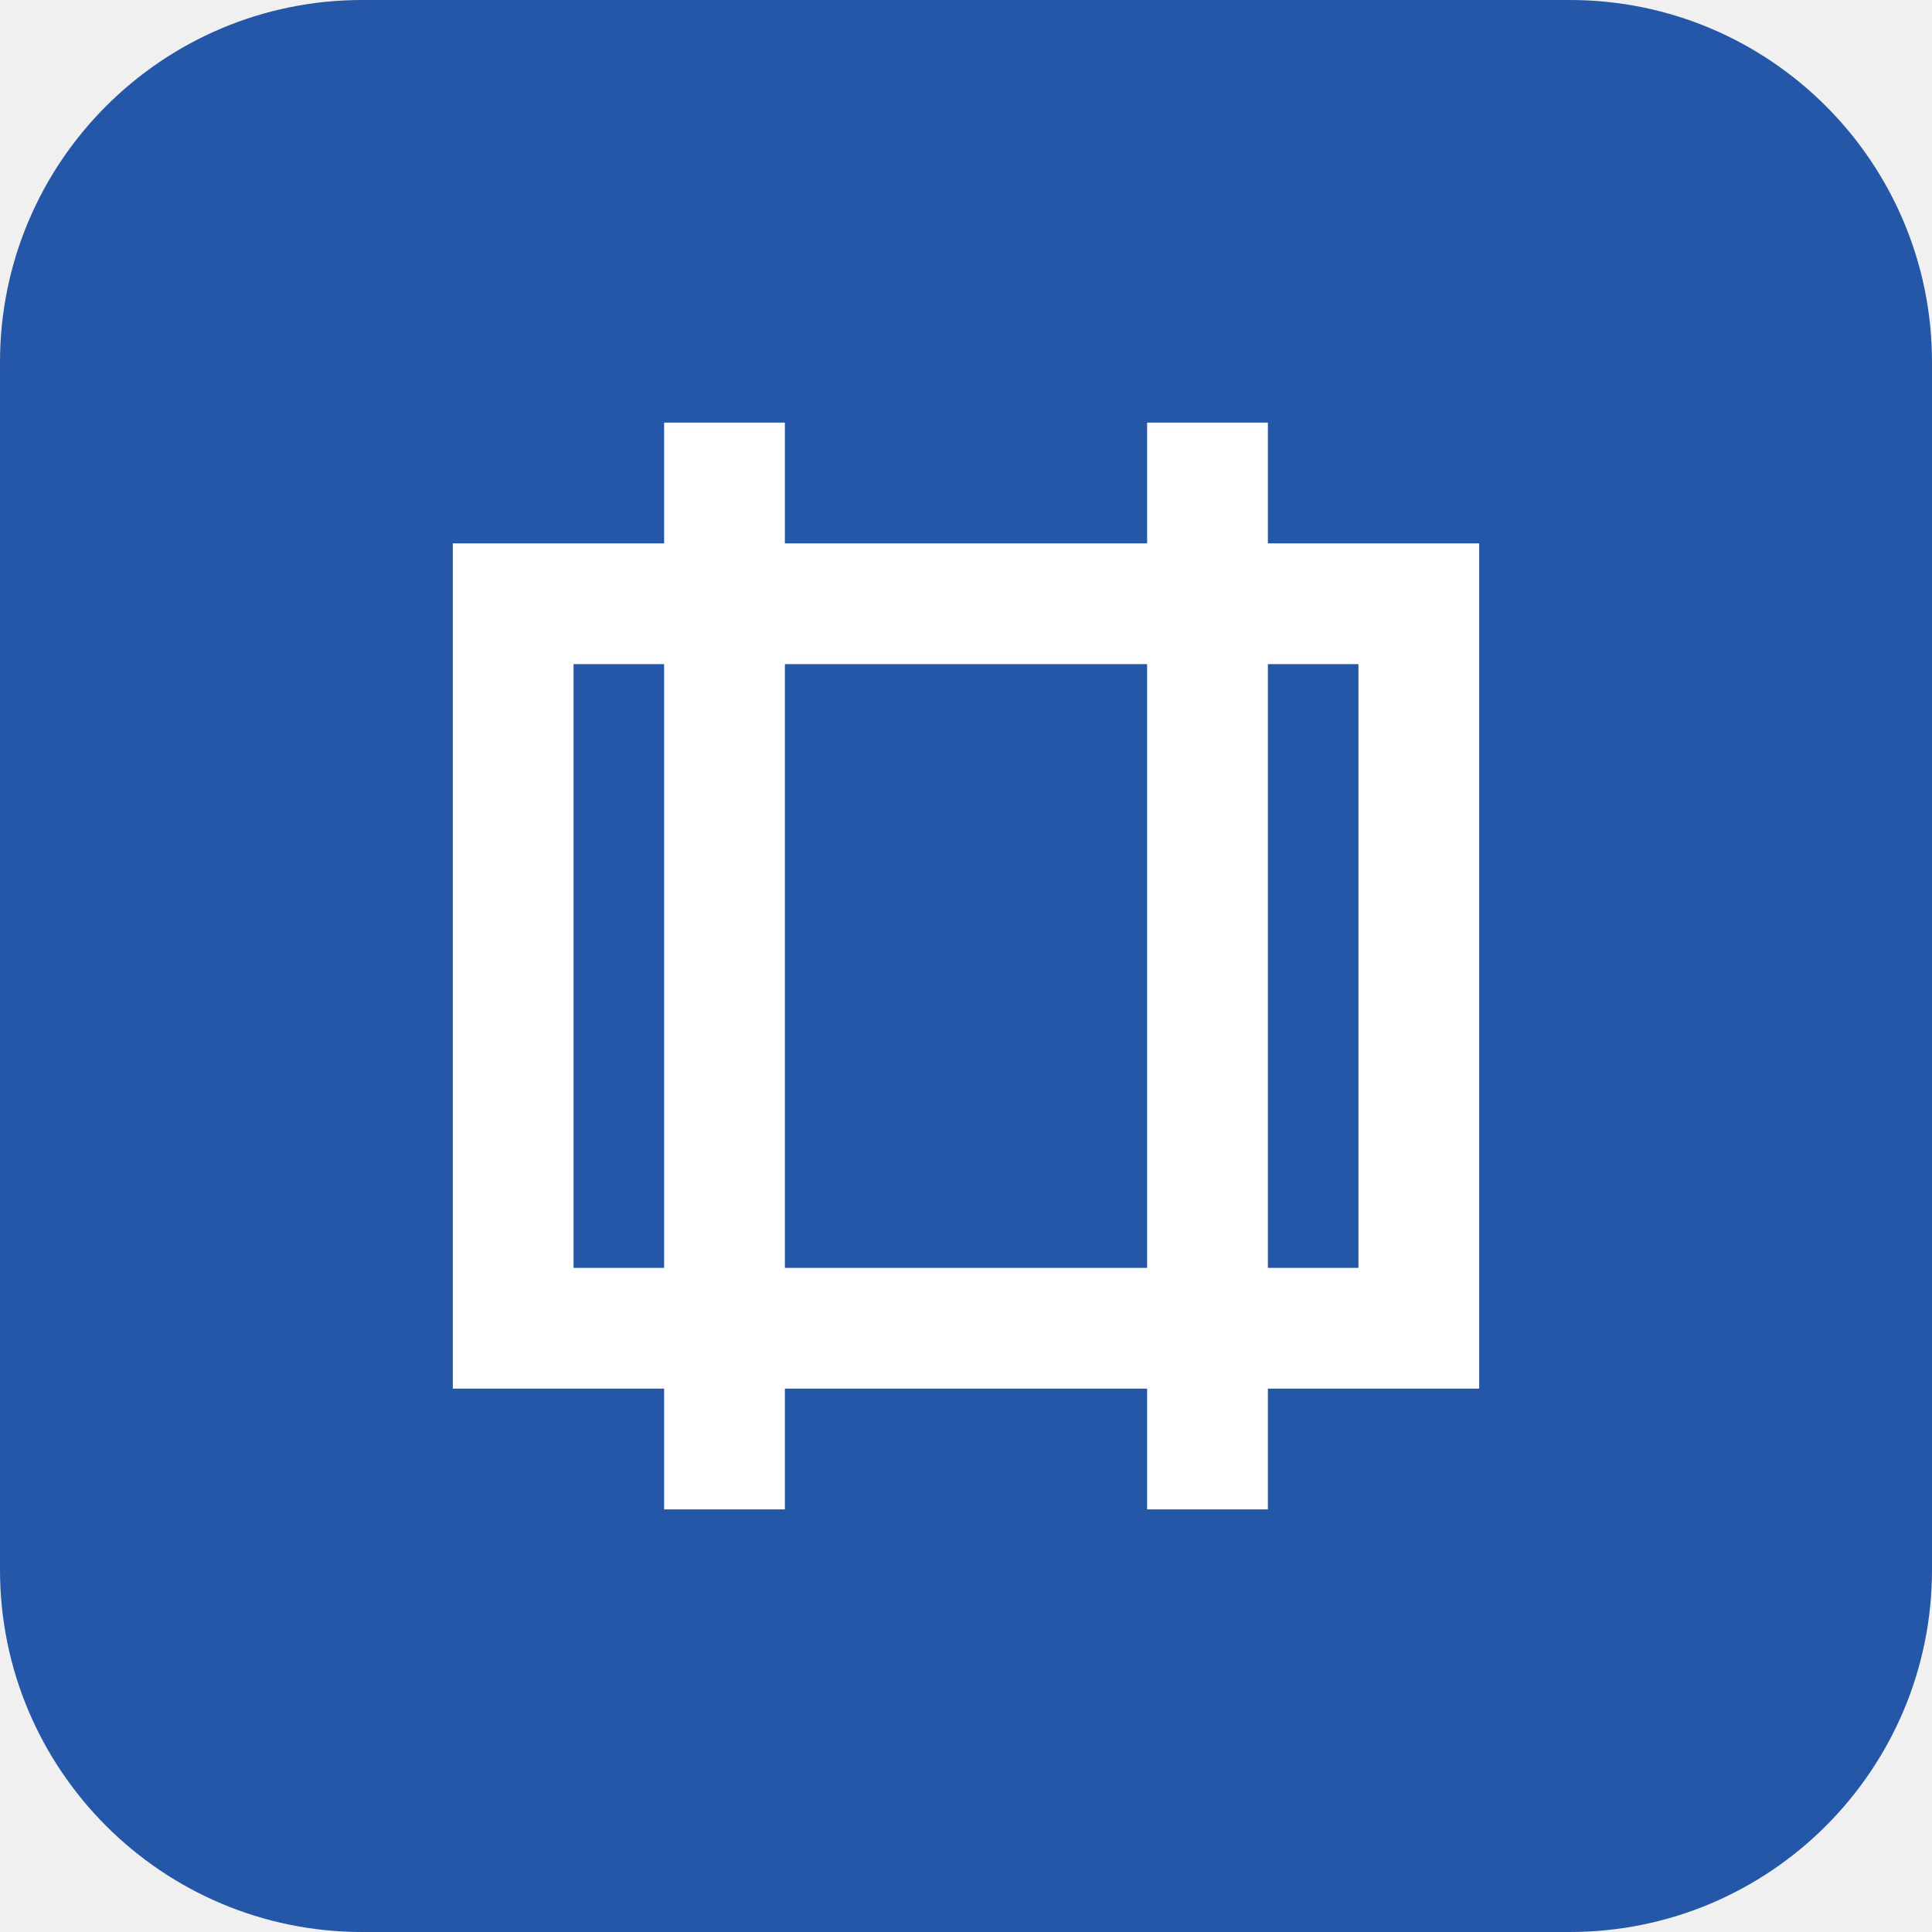
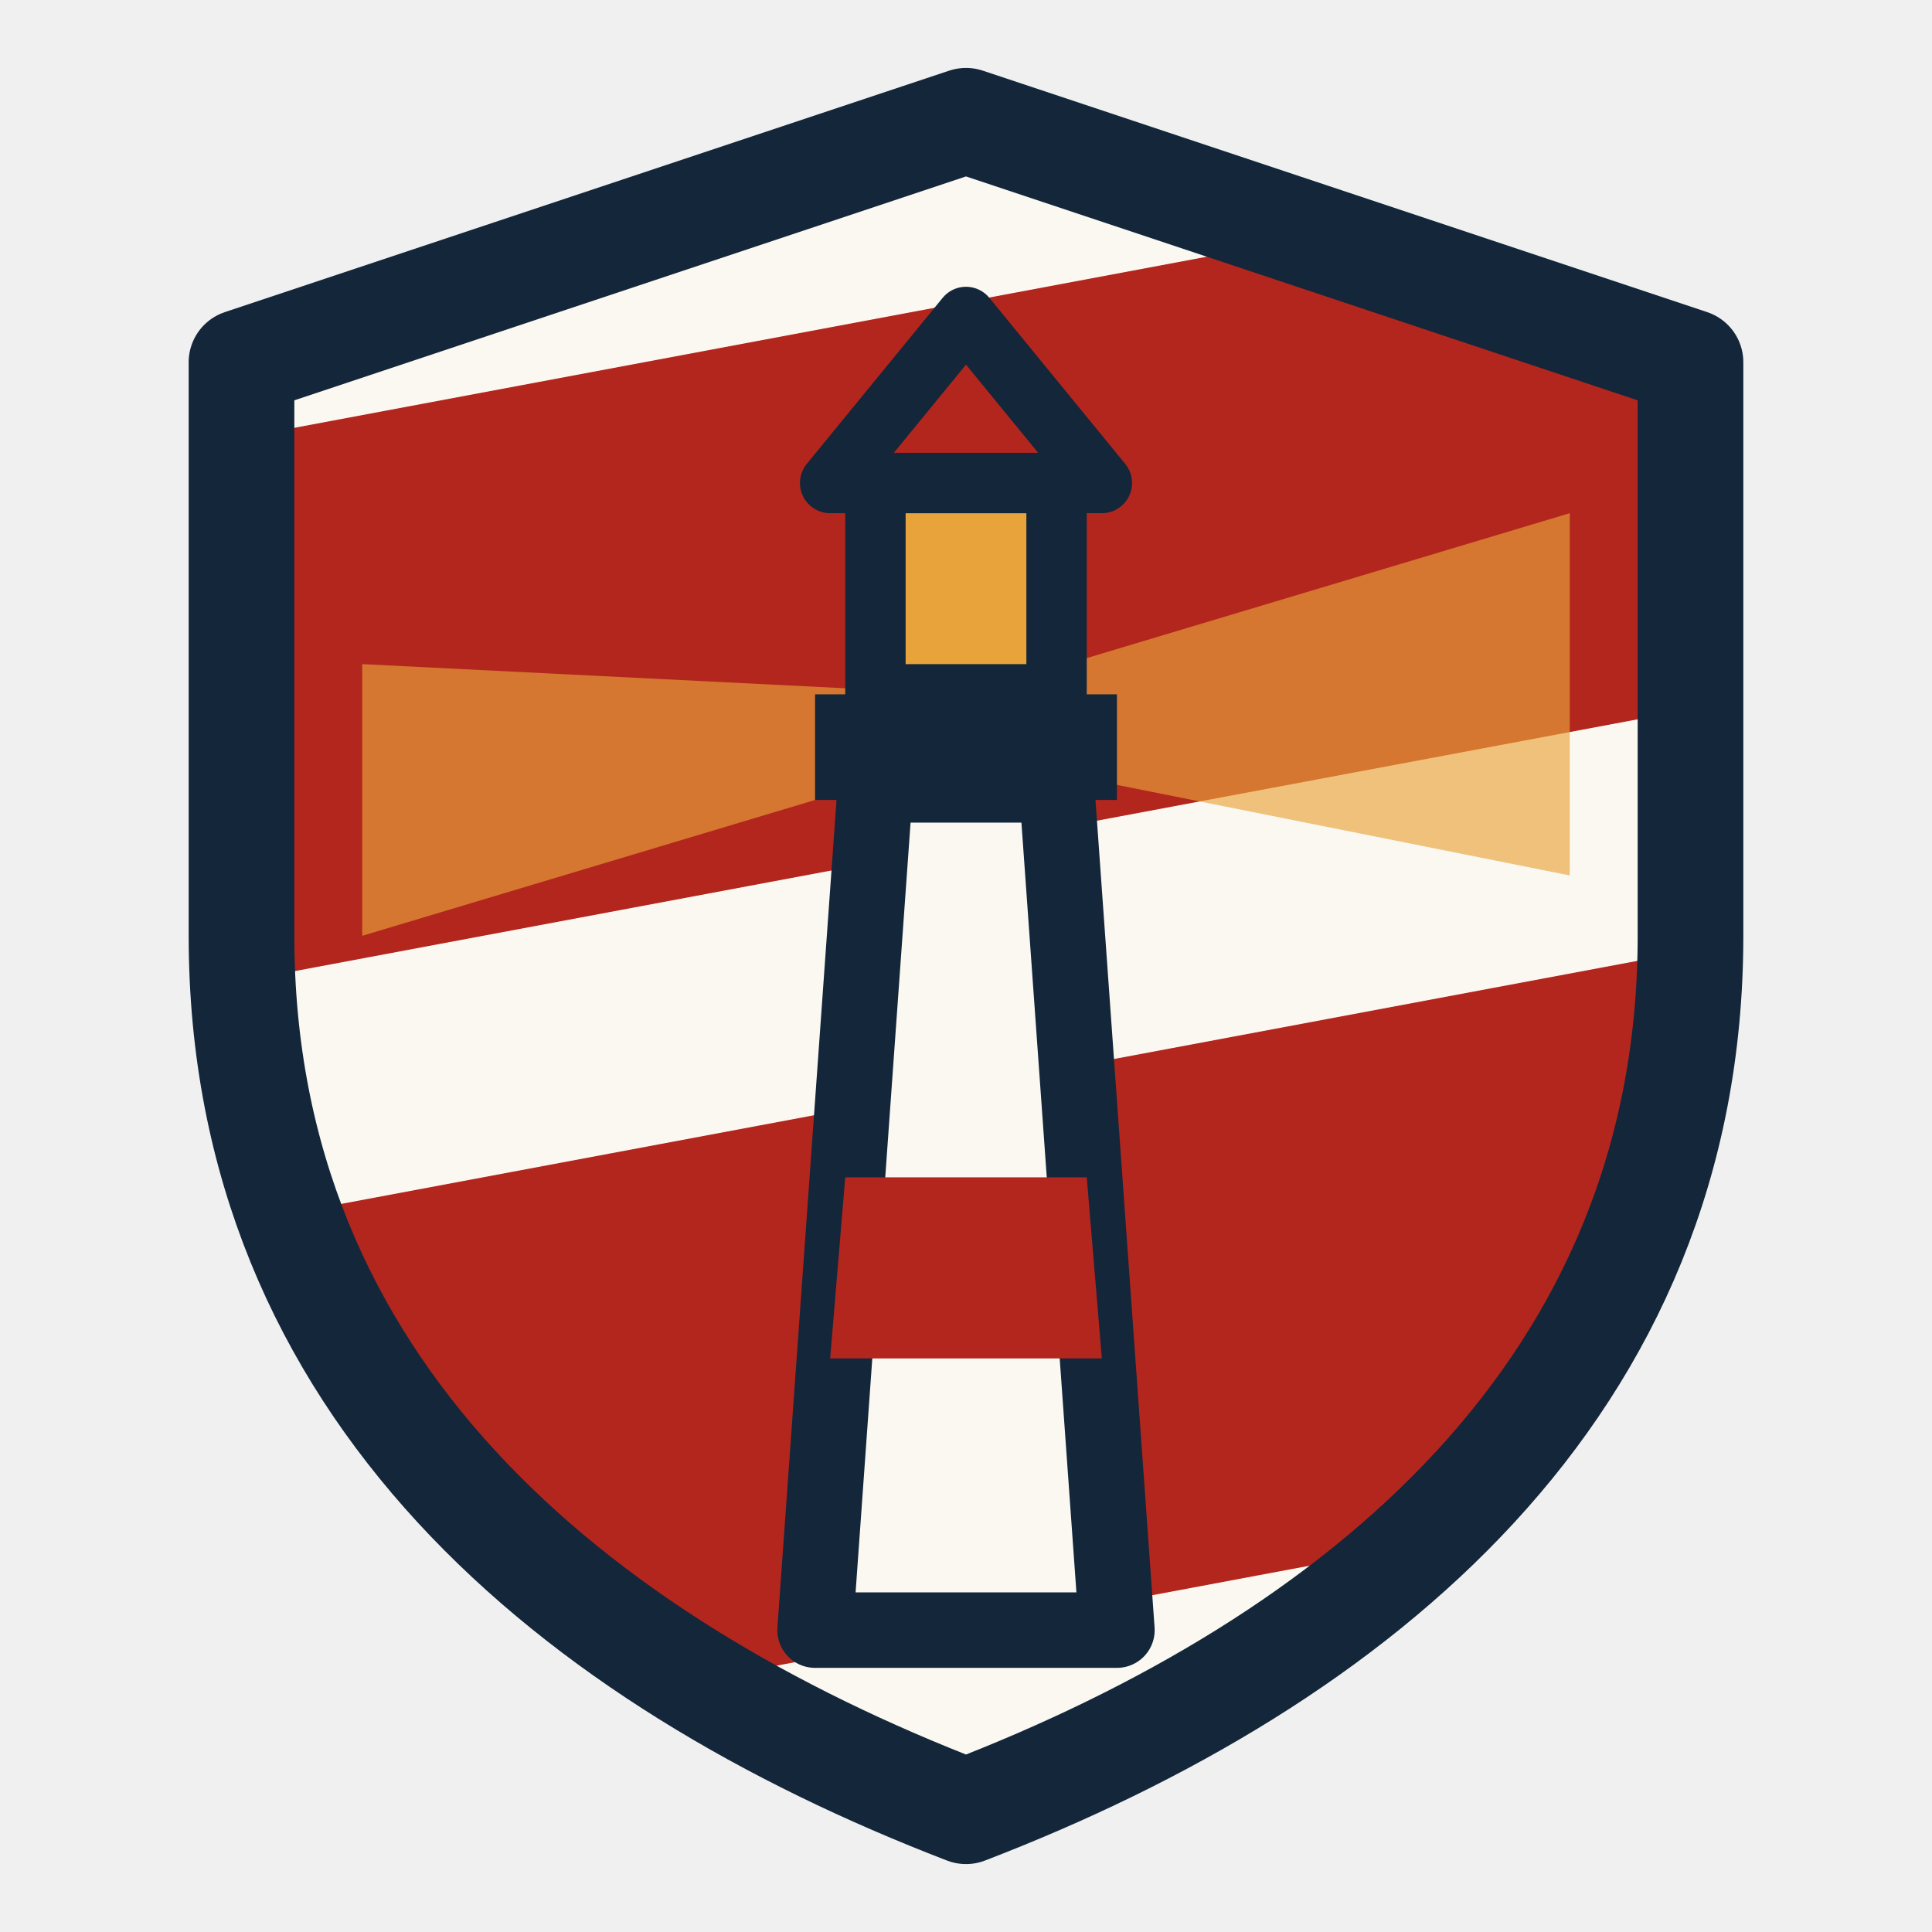
<svg xmlns="http://www.w3.org/2000/svg" viewBox="0 0 64 64">
-   <rect width="64" height="64" rx="12" fill="#2457a7" />
-   <path d="M17 20h30v24H17zM24 14v36M40 14v36" fill="none" stroke="#fff" stroke-width="4" />
+   <defs>
+     <clipPath id="s">
+       <path d="M32 4 L56 12 V31 C56 46 45 55 32 60 C19 55 8 46 8 31 V12 Z" />
+     </clipPath>
+   </defs>
+   <g clip-path="url(#s)">
+     <rect width="64" height="64" fill="#FBF8F1" />
+     <path d="M0 16 L64 4 V22 L0 34 Z" fill="#B3261E" />
+     <path d="M0 42 L64 30 V48 L0 60 Z" fill="#B3261E" />
+     <path d="M12 22 L32 23 L52 17 L52 29 L32 25 L12 31 Z" fill="#E8A33A" opacity="0.65" />
+     <polygon points="27,54 29,26 35,26 37,54" fill="#FBF8F1" stroke="#13263A" stroke-width="2.5" stroke-linejoin="round" />
+     <polygon points="28,39 36,39 36.5,45 27.5,45" fill="#B3261E" />
+     <rect x="27" y="23" width="10" height="3.5" fill="#13263A" />
+     <rect x="29" y="16" width="6" height="7" fill="#E8A33A" stroke="#13263A" stroke-width="2" />
+     <polygon points="27.5,16 32,10.5 36.5,16" fill="#B3261E" stroke="#13263A" stroke-width="2" stroke-linejoin="round" />
+   </g>
+   <path d="M32 4 L56 12 V31 C56 46 45 55 32 60 C19 55 8 46 8 31 V12 Z" fill="none" stroke="#13263A" stroke-width="3.5" stroke-linejoin="round" />
</svg>
